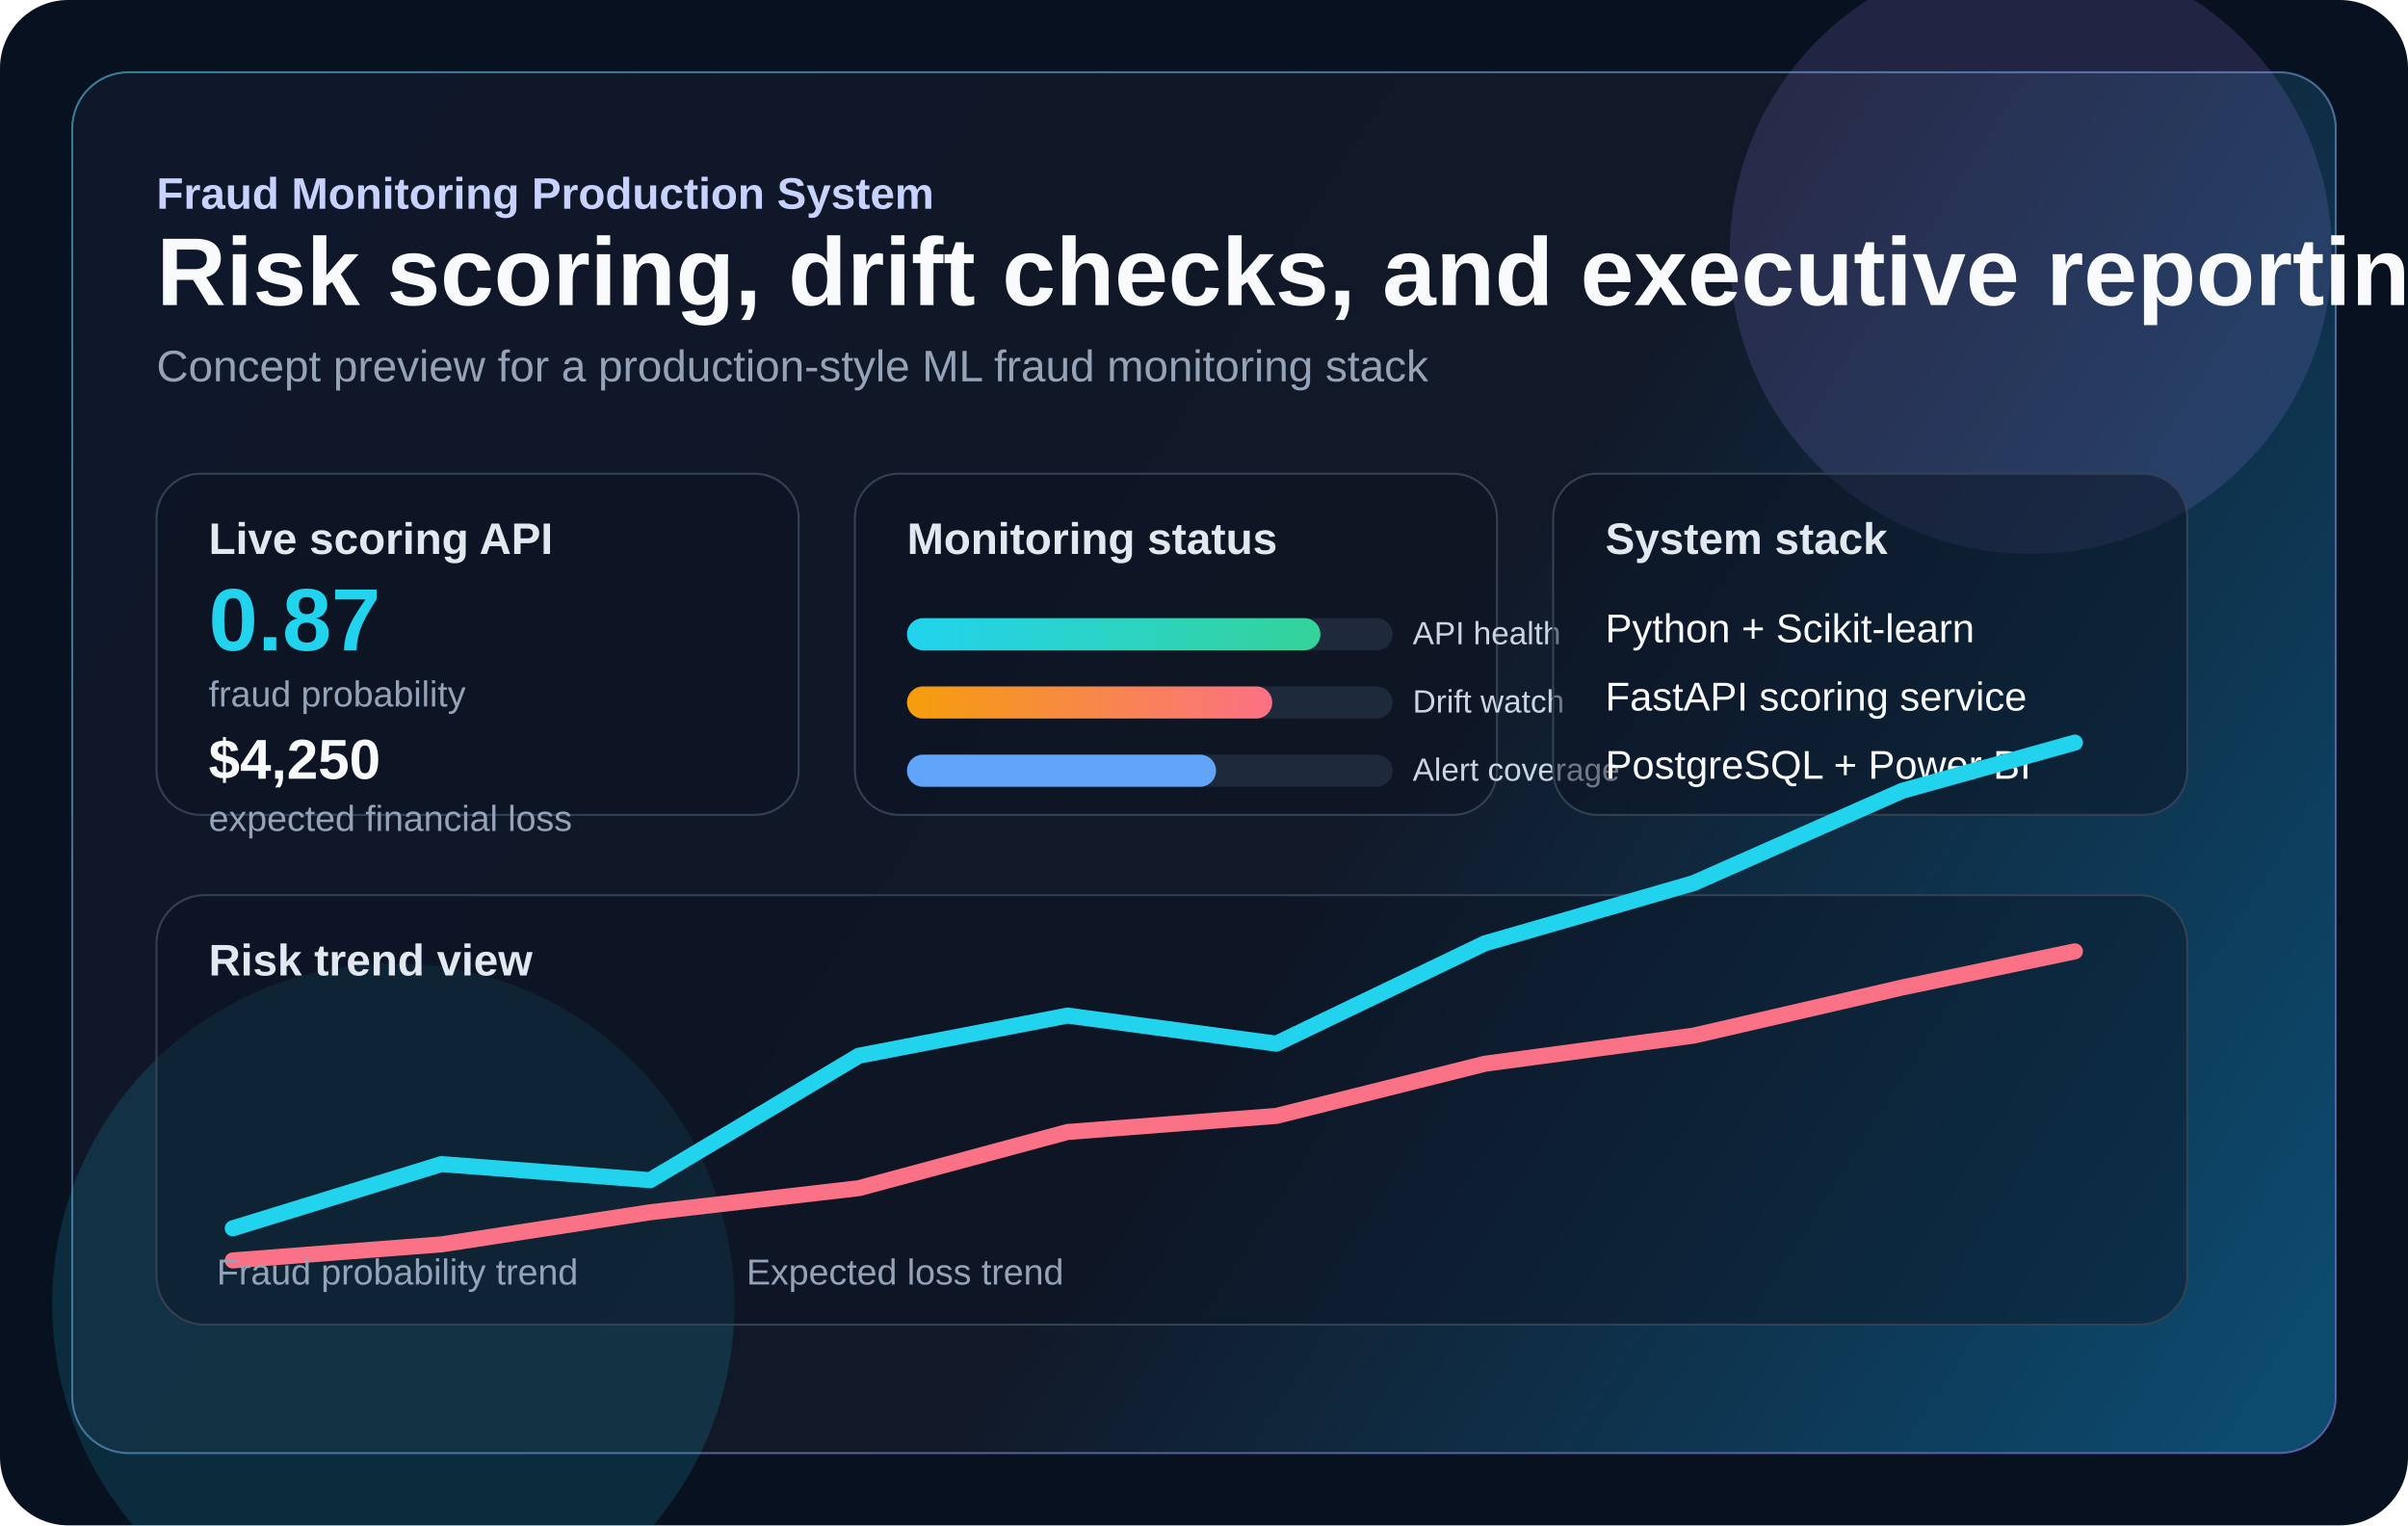
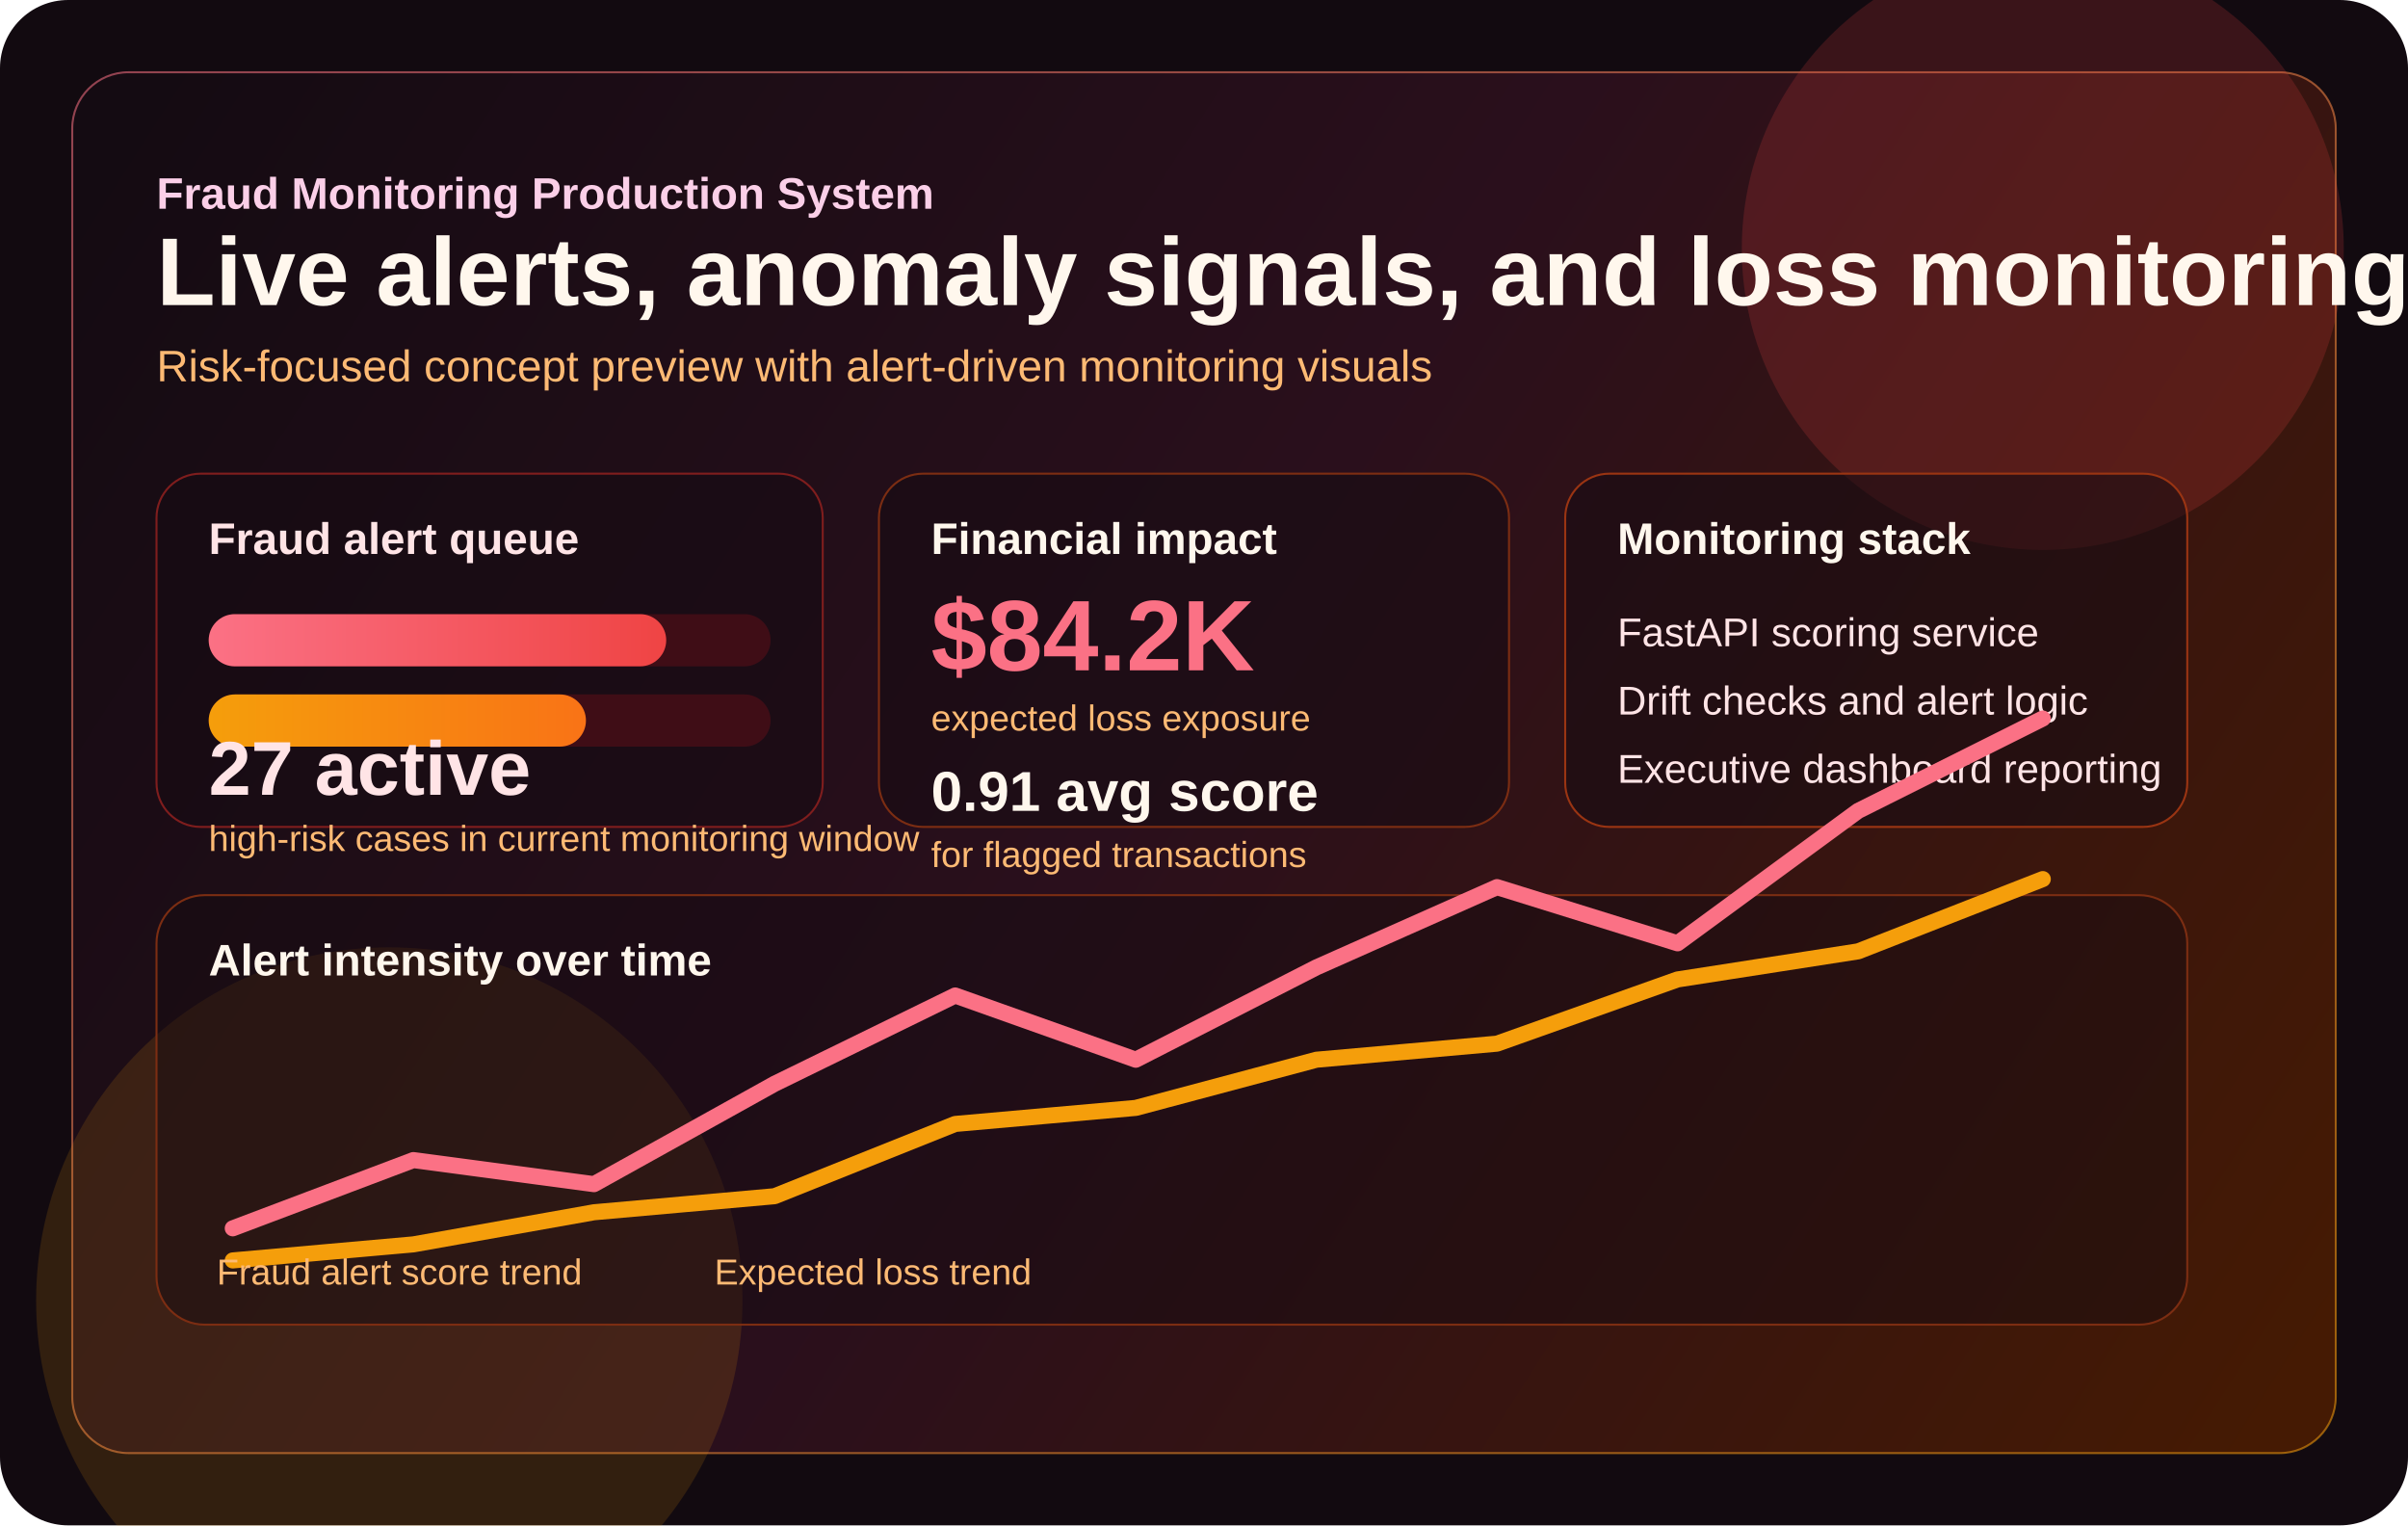
<svg xmlns="http://www.w3.org/2000/svg" width="1200" height="760" viewBox="0 0 1200 760" fill="none">
  <defs>
-     <linearGradient id="bg" x1="88" y1="56" x2="1116" y2="710" gradientUnits="userSpaceOnUse">
-       <stop stop-color="#0F172A" />
-       <stop offset="0.55" stop-color="#111827" />
-       <stop offset="1" stop-color="#0C4A6E" />
+     <linearGradient id="bg" x1="74" y1="42" x2="1128" y2="718" gradientUnits="userSpaceOnUse">
+       <stop stop-color="#140B12" />
+       <stop offset="0.48" stop-color="#2A0F1C" />
+       <stop offset="1" stop-color="#451A03" />
    </linearGradient>
    <linearGradient id="stroke" x1="0" y1="0" x2="1" y2="1">
-       <stop stop-color="#67E8F9" />
-       <stop offset="1" stop-color="#A78BFA" />
+       <stop stop-color="#FB7185" />
+       <stop offset="1" stop-color="#F59E0B" />
    </linearGradient>
-     <linearGradient id="barA" x1="0" y1="0" x2="1" y2="0">
-       <stop stop-color="#22D3EE" />
-       <stop offset="1" stop-color="#34D399" />
+     <linearGradient id="danger" x1="0" y1="0" x2="1" y2="0">
+       <stop stop-color="#FB7185" />
+       <stop offset="1" stop-color="#EF4444" />
    </linearGradient>
-     <linearGradient id="barB" x1="0" y1="0" x2="1" y2="0">
+     <linearGradient id="warn" x1="0" y1="0" x2="1" y2="0">
      <stop stop-color="#F59E0B" />
-       <stop offset="1" stop-color="#FB7185" />
+       <stop offset="1" stop-color="#F97316" />
    </linearGradient>
  </defs>
-   <rect width="1200" height="760" rx="34" fill="#08111F" />
-   <rect x="36" y="36" width="1128" height="688" rx="28" fill="url(#bg)" stroke="url(#stroke)" stroke-opacity="0.5" />
-   <circle cx="1012" cy="126" r="150" fill="#A78BFA" fill-opacity="0.16" />
-   <circle cx="196" cy="650" r="170" fill="#22D3EE" fill-opacity="0.14" />
-   <text x="78" y="104" fill="#C7D2FE" font-family="Arial, sans-serif" font-size="22" font-weight="700">Fraud Monitoring Production System</text>
-   <text x="78" y="152" fill="#F8FAFC" font-family="Arial, sans-serif" font-size="48" font-weight="700">Risk scoring, drift checks, and executive reporting</text>
-   <text x="78" y="190" fill="#94A3B8" font-family="Arial, sans-serif" font-size="22">Concept preview for a production-style ML fraud monitoring stack</text>
-   <rect x="78" y="236" width="320" height="170" rx="22" fill="#0B1220" fill-opacity="0.48" stroke="#334155" />
-   <text x="104" y="276" fill="#E2E8F0" font-family="Arial, sans-serif" font-size="22" font-weight="700">Live scoring API</text>
-   <text x="104" y="324" fill="#22D3EE" font-family="Arial, sans-serif" font-size="44" font-weight="700">0.87</text>
-   <text x="104" y="352" fill="#94A3B8" font-family="Arial, sans-serif" font-size="18">fraud probability</text>
-   <text x="104" y="388" fill="#F8FAFC" font-family="Arial, sans-serif" font-size="28" font-weight="700">$4,250</text>
-   <text x="104" y="414" fill="#94A3B8" font-family="Arial, sans-serif" font-size="18">expected financial loss</text>
-   <rect x="426" y="236" width="320" height="170" rx="22" fill="#0B1220" fill-opacity="0.48" stroke="#334155" />
-   <text x="452" y="276" fill="#E2E8F0" font-family="Arial, sans-serif" font-size="22" font-weight="700">Monitoring status</text>
-   <rect x="452" y="308" width="242" height="16" rx="8" fill="#1E293B" />
-   <rect x="452" y="308" width="206" height="16" rx="8" fill="url(#barA)" />
-   <rect x="452" y="342" width="242" height="16" rx="8" fill="#1E293B" />
-   <rect x="452" y="342" width="182" height="16" rx="8" fill="url(#barB)" />
-   <rect x="452" y="376" width="242" height="16" rx="8" fill="#1E293B" />
-   <rect x="452" y="376" width="154" height="16" rx="8" fill="#60A5FA" />
-   <text x="704" y="321" fill="#CBD5E1" font-family="Arial, sans-serif" font-size="16">API health</text>
-   <text x="704" y="355" fill="#CBD5E1" font-family="Arial, sans-serif" font-size="16">Drift watch</text>
-   <text x="704" y="389" fill="#CBD5E1" font-family="Arial, sans-serif" font-size="16">Alert coverage</text>
-   <rect x="774" y="236" width="316" height="170" rx="22" fill="#0B1220" fill-opacity="0.48" stroke="#334155" />
-   <text x="800" y="276" fill="#E2E8F0" font-family="Arial, sans-serif" font-size="22" font-weight="700">System stack</text>
-   <text x="800" y="320" fill="#F8FAFC" font-family="Arial, sans-serif" font-size="20">Python + Scikit-learn</text>
-   <text x="800" y="354" fill="#F8FAFC" font-family="Arial, sans-serif" font-size="20">FastAPI scoring service</text>
-   <text x="800" y="388" fill="#F8FAFC" font-family="Arial, sans-serif" font-size="20">PostgreSQL + Power BI</text>
-   <rect x="78" y="446" width="1012" height="214" rx="24" fill="#0B1220" fill-opacity="0.42" stroke="#334155" />
-   <text x="104" y="486" fill="#E2E8F0" font-family="Arial, sans-serif" font-size="22" font-weight="700">Risk trend view</text>
-   <polyline points="116,612 220,580 324,588 428,526 532,506 636,520 740,470 844,440 948,394 1034,370" stroke="#22D3EE" stroke-width="8" fill="none" stroke-linecap="round" stroke-linejoin="round" />
-   <polyline points="116,628 220,620 324,604 428,592 532,564 636,556 740,530 844,516 948,492 1034,474" stroke="#FB7185" stroke-width="8" fill="none" stroke-linecap="round" stroke-linejoin="round" />
-   <text x="108" y="640" fill="#94A3B8" font-family="Arial, sans-serif" font-size="18">Fraud probability trend</text>
-   <text x="372" y="640" fill="#94A3B8" font-family="Arial, sans-serif" font-size="18">Expected loss trend</text>
+   <rect width="1200" height="760" rx="34" fill="#120A10" />
+   <rect x="36" y="36" width="1128" height="688" rx="28" fill="url(#bg)" stroke="url(#stroke)" stroke-opacity="0.55" />
+   <circle cx="1018" cy="124" r="150" fill="#EF4444" fill-opacity="0.18" />
+   <circle cx="194" cy="648" r="176" fill="#F59E0B" fill-opacity="0.14" />
+   <text x="78" y="104" fill="#FBCFE8" font-family="Arial, sans-serif" font-size="22" font-weight="700">Fraud Monitoring Production System</text>
+   <text x="78" y="152" fill="#FFF7ED" font-family="Arial, sans-serif" font-size="48" font-weight="700">Live alerts, anomaly signals, and loss monitoring</text>
+   <text x="78" y="190" fill="#FDBA74" font-family="Arial, sans-serif" font-size="22">Risk-focused concept preview with alert-driven monitoring visuals</text>
+   <rect x="78" y="236" width="332" height="176" rx="22" fill="#160C12" fill-opacity="0.56" stroke="#7F1D1D" />
+   <text x="104" y="276" fill="#FFE4E6" font-family="Arial, sans-serif" font-size="22" font-weight="700">Fraud alert queue</text>
+   <rect x="104" y="306" width="280" height="26" rx="13" fill="#3F0D16" />
+   <rect x="104" y="306" width="228" height="26" rx="13" fill="url(#danger)" />
+   <rect x="104" y="346" width="280" height="26" rx="13" fill="#3F0D16" />
+   <rect x="104" y="346" width="188" height="26" rx="13" fill="url(#warn)" />
+   <text x="104" y="396" fill="#FFE4E6" font-family="Arial, sans-serif" font-size="38" font-weight="700">27 active</text>
+   <text x="104" y="424" fill="#FDBA74" font-family="Arial, sans-serif" font-size="18">high-risk cases in current monitoring window</text>
+   <rect x="438" y="236" width="314" height="176" rx="22" fill="#160C12" fill-opacity="0.56" stroke="#7C2D12" />
+   <text x="464" y="276" fill="#FFF7ED" font-family="Arial, sans-serif" font-size="22" font-weight="700">Financial impact</text>
+   <text x="464" y="334" fill="#FB7185" font-family="Arial, sans-serif" font-size="50" font-weight="700">$84.2K</text>
+   <text x="464" y="364" fill="#FDBA74" font-family="Arial, sans-serif" font-size="18">expected loss exposure</text>
+   <text x="464" y="404" fill="#FFF7ED" font-family="Arial, sans-serif" font-size="28" font-weight="700">0.91 avg score</text>
+   <text x="464" y="432" fill="#FDBA74" font-family="Arial, sans-serif" font-size="18">for flagged transactions</text>
+   <rect x="780" y="236" width="310" height="176" rx="22" fill="#160C12" fill-opacity="0.56" stroke="#9A3412" />
+   <text x="806" y="276" fill="#FFF7ED" font-family="Arial, sans-serif" font-size="22" font-weight="700">Monitoring stack</text>
+   <text x="806" y="322" fill="#FFE4E6" font-family="Arial, sans-serif" font-size="20">FastAPI scoring service</text>
+   <text x="806" y="356" fill="#FFE4E6" font-family="Arial, sans-serif" font-size="20">Drift checks and alert logic</text>
+   <text x="806" y="390" fill="#FFE4E6" font-family="Arial, sans-serif" font-size="20">Executive dashboard reporting</text>
+   <rect x="78" y="446" width="1012" height="214" rx="24" fill="#160C12" fill-opacity="0.48" stroke="#7C2D12" />
+   <text x="104" y="486" fill="#FFF7ED" font-family="Arial, sans-serif" font-size="22" font-weight="700">Alert intensity over time</text>
+   <polyline points="116,612 206,578 296,590 386,540 476,496 566,528 656,482 746,442 836,470 926,404 1018,358" stroke="#FB7185" stroke-width="8" fill="none" stroke-linecap="round" stroke-linejoin="round" />
+   <polyline points="116,628 206,620 296,604 386,596 476,560 566,552 656,528 746,520 836,488 926,474 1018,438" stroke="#F59E0B" stroke-width="8" fill="none" stroke-linecap="round" stroke-linejoin="round" />
+   <text x="108" y="640" fill="#FDBA74" font-family="Arial, sans-serif" font-size="18">Fraud alert score trend</text>
+   <text x="356" y="640" fill="#FDBA74" font-family="Arial, sans-serif" font-size="18">Expected loss trend</text>
</svg>
